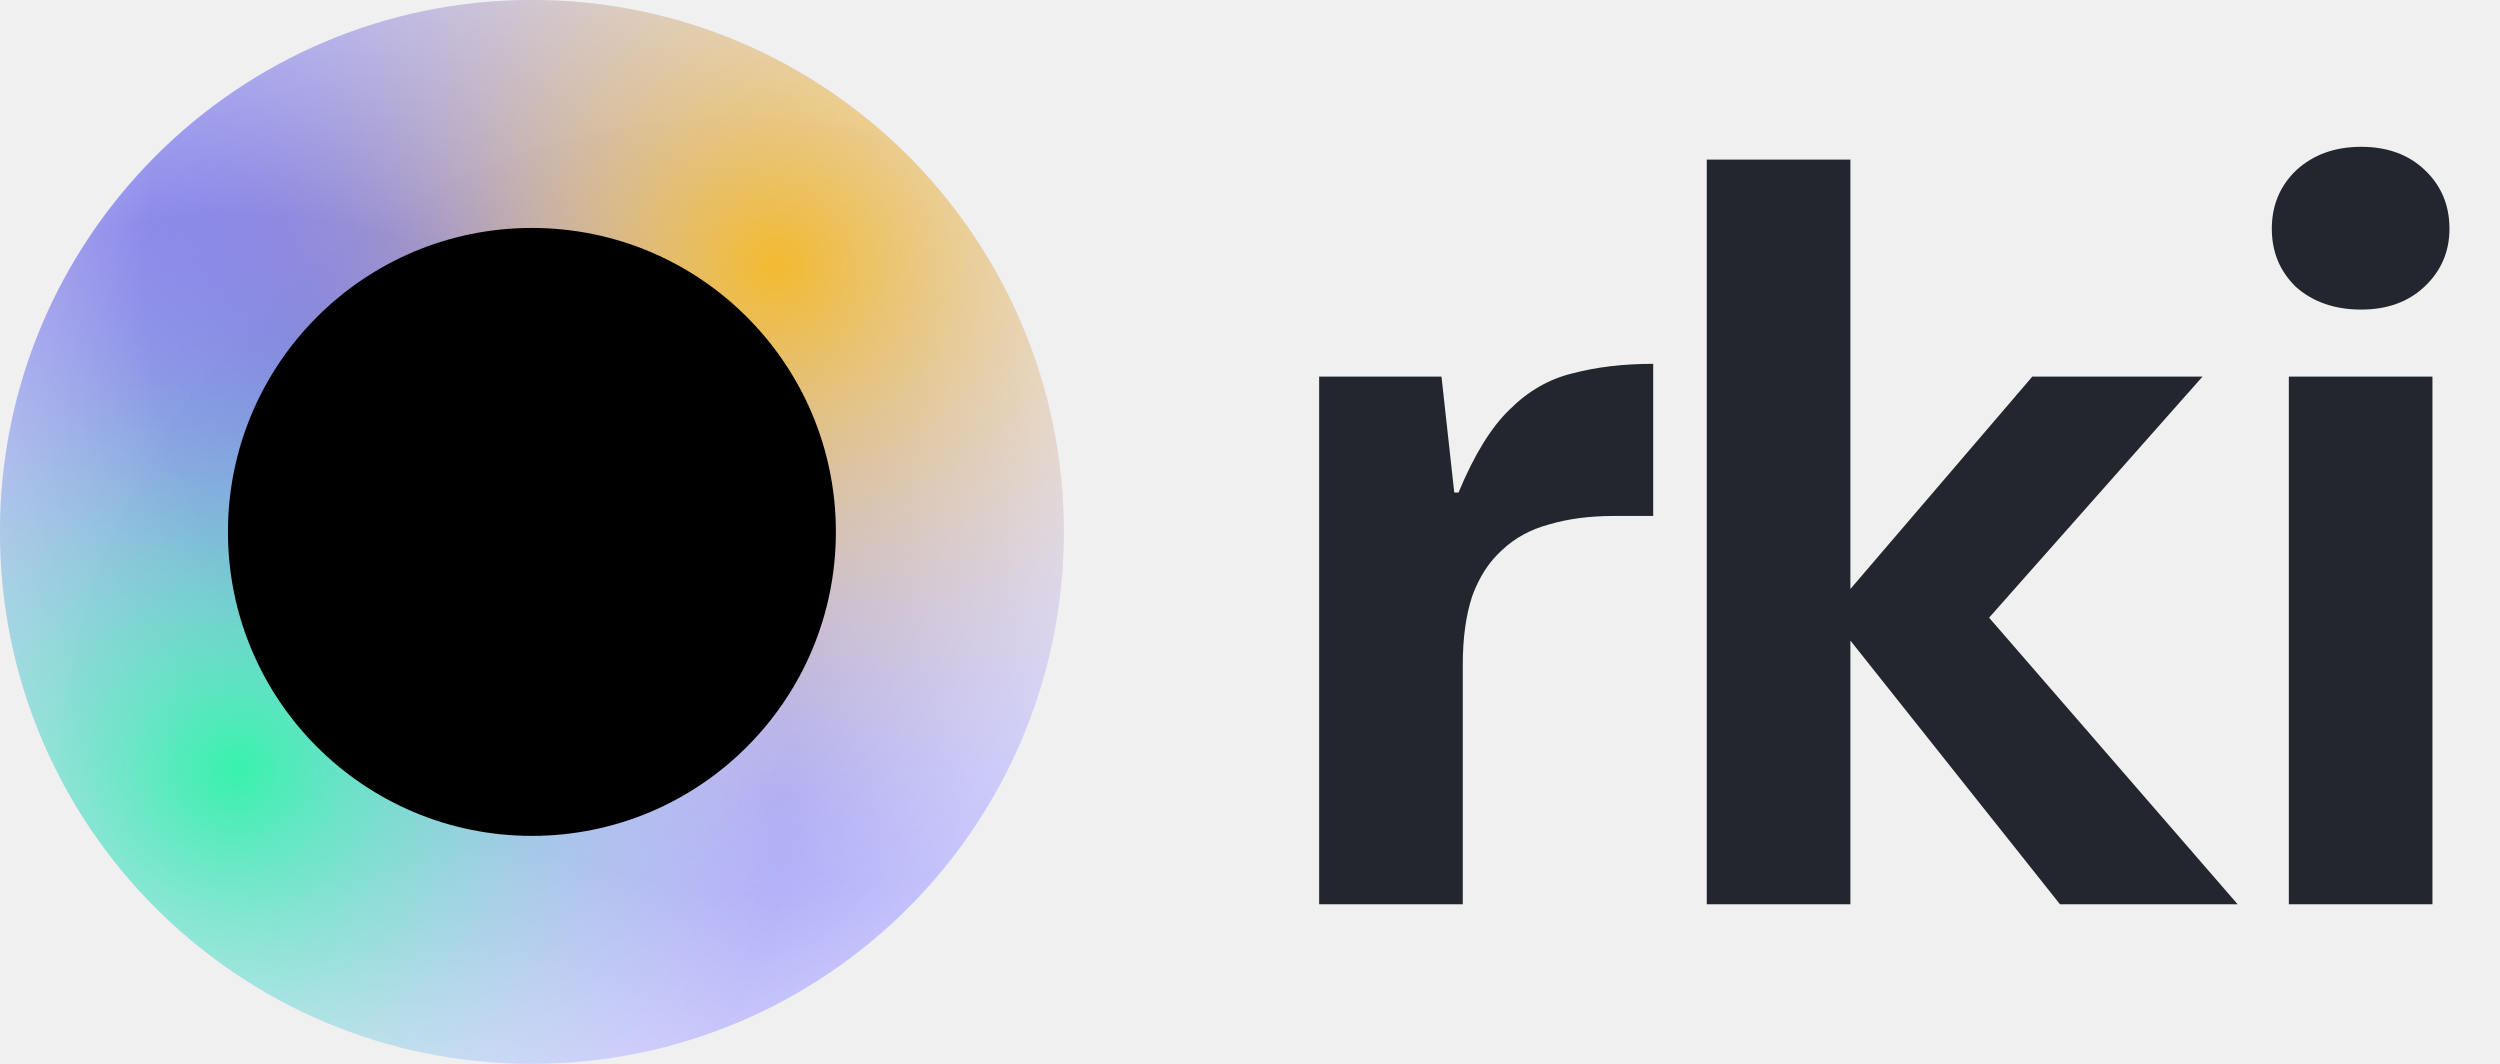
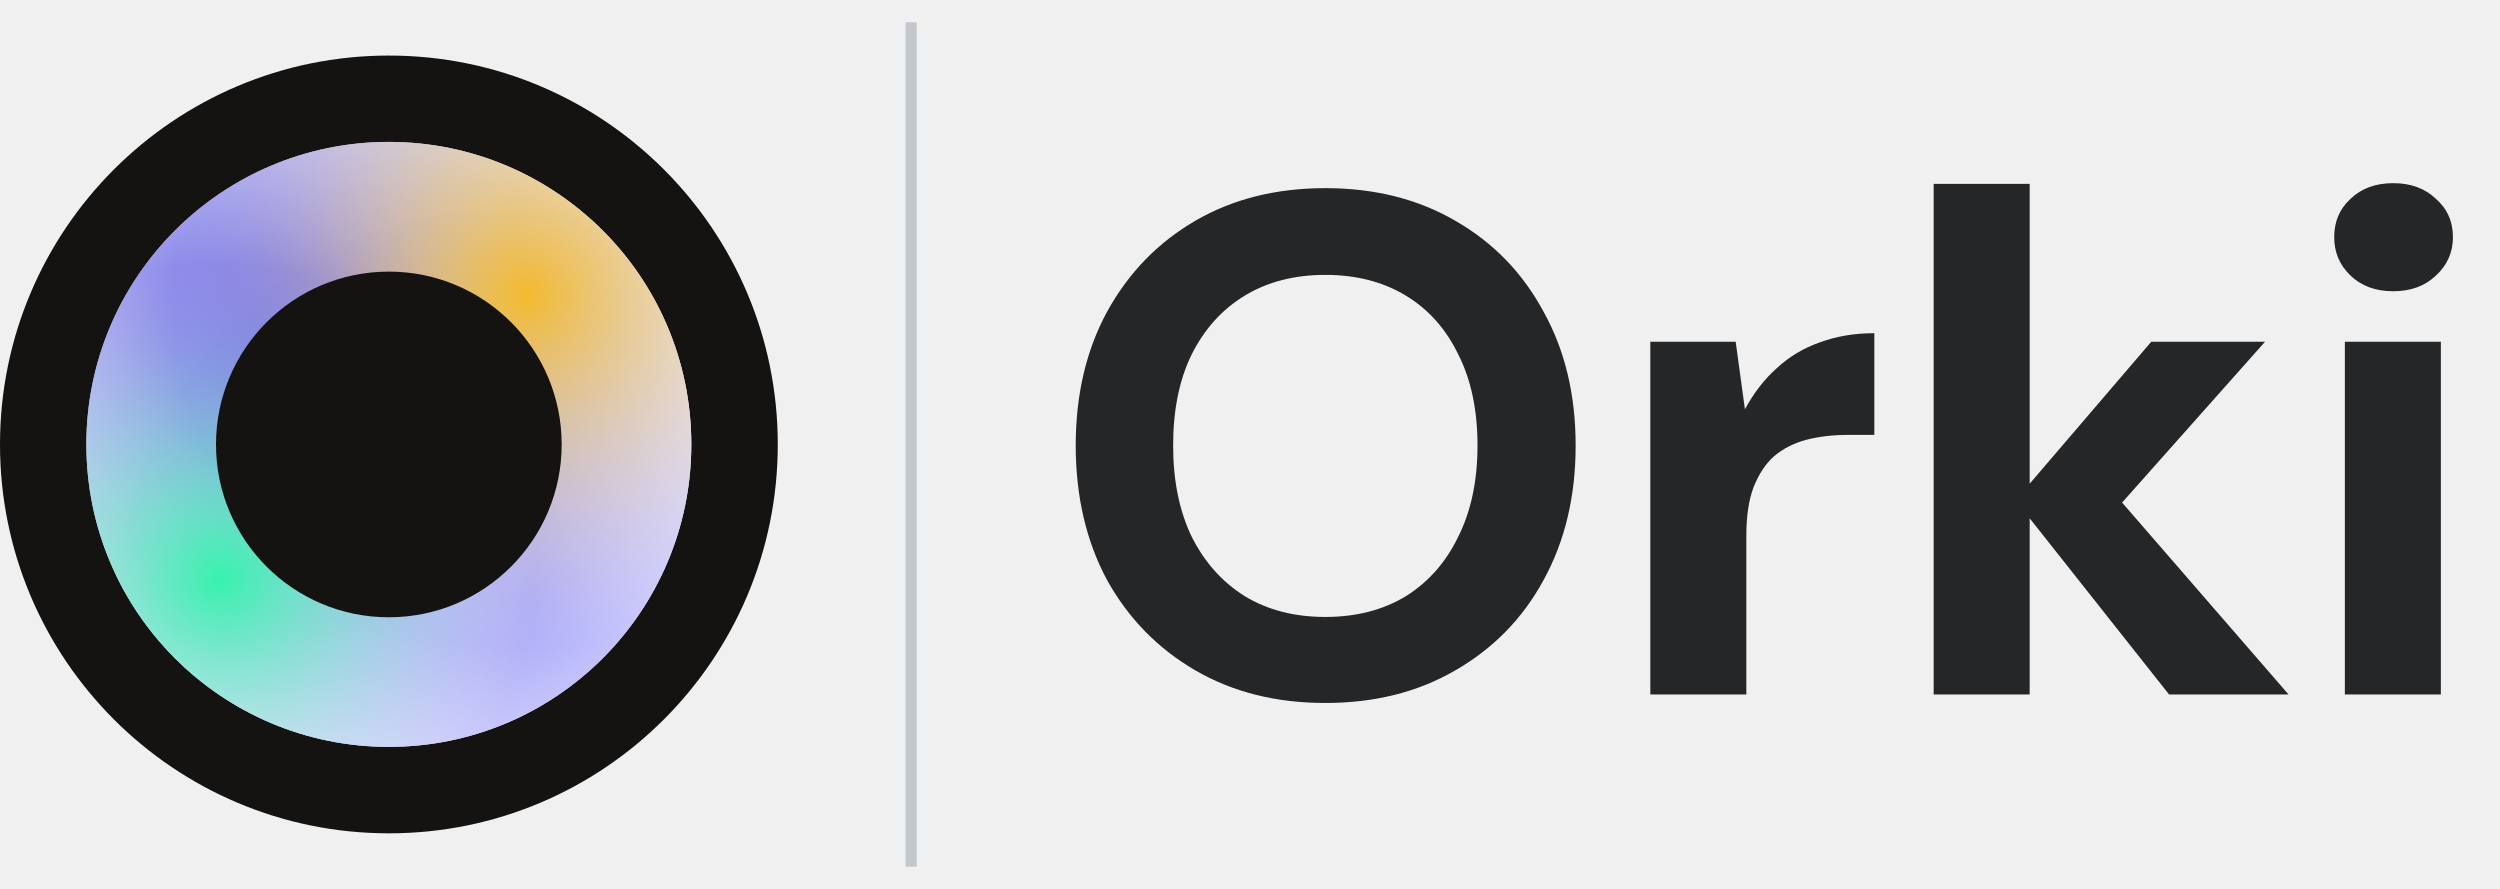
- <svg xmlns="http://www.w3.org/2000/svg" width="94" height="40" viewBox="0 0 94 40" fill="none">
-   <g clip-path="url(#clip0_5938_2859)">
-     <rect width="40" height="40" rx="20" fill="white" />
-     <circle cx="27.778" cy="30" r="25.556" fill="url(#paint0_radial_5938_2859)" />
-     <circle cx="15.794" cy="15.794" r="33.571" fill="url(#paint1_radial_5938_2859)" />
-     <circle cx="27.778" cy="10" r="27.778" fill="url(#paint2_radial_5938_2859)" />
-     <circle cx="8.889" cy="28.889" r="24.444" fill="url(#paint3_radial_5938_2859)" />
-     <circle cx="20" cy="20" r="11.429" fill="black" />
+ <svg xmlns="http://www.w3.org/2000/svg" width="90" height="32" viewBox="0 0 90 32" fill="none">
+   <rect y="2" width="28" height="28" rx="14" fill="#151311" />
+   <g clip-path="url(#clip0_5010_7279)">
+     <rect x="3.109" y="5.109" width="21.778" height="21.778" rx="10.889" fill="white" />
+     <circle cx="18.232" cy="21.441" r="13.914" fill="url(#paint0_radial_5010_7279)" />
+     <circle cx="11.707" cy="13.707" r="18.278" fill="url(#paint1_radial_5010_7279)" />
+     <circle cx="18.233" cy="10.553" r="15.123" fill="url(#paint2_radial_5010_7279)" />
+     <circle cx="7.949" cy="20.836" r="13.309" fill="url(#paint3_radial_5010_7279)" />
+     <circle cx="13.998" cy="16" r="6.222" fill="#151311" />
  </g>
-   <path d="M49.6 34V14.16H54.2L54.68 18.52H54.84C55.427 17.107 56.067 16.067 56.76 15.4C57.453 14.707 58.24 14.253 59.12 14.04C60.027 13.8 61.04 13.68 62.16 13.68V19.4H60.68C59.773 19.4 58.96 19.507 58.24 19.72C57.547 19.907 56.96 20.227 56.48 20.68C56 21.107 55.627 21.68 55.36 22.4C55.12 23.12 55 23.987 55 25V34H49.6ZM77.455 34L68.775 23.08L76.415 14.16H82.815L72.935 25.32L72.895 21.04L84.135 34H77.455ZM64.175 34V6H69.575V34H64.175ZM86.06 34V14.16H91.46V34H86.06ZM88.78 11.64C87.794 11.64 86.98 11.36 86.34 10.8C85.727 10.213 85.42 9.48 85.42 8.6C85.42 7.72 85.727 6.987 86.34 6.4C86.98 5.813 87.794 5.52 88.78 5.52C89.767 5.52 90.567 5.813 91.18 6.4C91.794 6.987 92.1 7.72 92.1 8.6C92.1 9.453 91.794 10.173 91.18 10.76C90.567 11.347 89.767 11.64 88.78 11.64Z" fill="#23262F" />
+   <path d="M32.801 0.801V31.201" stroke="#C3C6CB" stroke-width="0.4" />
+   <path d="M47.712 25.307C45.937 25.307 44.375 24.915 43.027 24.13C41.678 23.345 40.62 22.261 39.852 20.878C39.102 19.479 38.726 17.866 38.726 16.04C38.726 14.214 39.102 12.61 39.852 11.227C40.62 9.828 41.678 8.735 43.027 7.95C44.375 7.165 45.937 6.773 47.712 6.773C49.486 6.773 51.048 7.165 52.396 7.95C53.762 8.735 54.82 9.828 55.571 11.227C56.339 12.61 56.723 14.214 56.723 16.04C56.723 17.866 56.339 19.479 55.571 20.878C54.82 22.261 53.762 23.345 52.396 24.13C51.048 24.915 49.486 25.307 47.712 25.307ZM47.712 22.21C48.821 22.21 49.785 21.962 50.604 21.467C51.424 20.955 52.055 20.238 52.499 19.317C52.96 18.395 53.19 17.303 53.19 16.04C53.19 14.76 52.96 13.668 52.499 12.763C52.055 11.842 51.424 11.133 50.604 10.638C49.785 10.143 48.821 9.896 47.712 9.896C46.602 9.896 45.638 10.143 44.819 10.638C44 11.133 43.36 11.842 42.899 12.763C42.455 13.668 42.233 14.76 42.233 16.04C42.233 17.303 42.455 18.395 42.899 19.317C43.36 20.238 44 20.955 44.819 21.467C45.638 21.962 46.602 22.21 47.712 22.21ZM59.412 25V12.302H62.484L62.817 14.734C63.141 14.137 63.525 13.642 63.969 13.25C64.412 12.84 64.924 12.533 65.505 12.328C66.102 12.106 66.759 11.995 67.476 11.995V15.656H66.529C65.983 15.656 65.479 15.716 65.018 15.835C64.575 15.955 64.191 16.151 63.866 16.424C63.559 16.697 63.312 17.073 63.124 17.55C62.953 18.011 62.868 18.591 62.868 19.291V25H59.412ZM78.086 25L72.556 18.011L77.446 12.302H81.542L75.193 19.445V16.706L82.387 25H78.086ZM69.612 25V6.619H73.068V25H69.612ZM84.415 25V12.302H87.871V25H84.415ZM86.156 10.485C85.524 10.485 85.012 10.297 84.62 9.922C84.227 9.546 84.031 9.085 84.031 8.539C84.031 7.976 84.227 7.515 84.62 7.157C85.012 6.781 85.524 6.594 86.156 6.594C86.787 6.594 87.299 6.781 87.692 7.157C88.101 7.515 88.306 7.976 88.306 8.539C88.306 9.085 88.101 9.546 87.692 9.922C87.299 10.297 86.787 10.485 86.156 10.485Z" fill="#242628" />
  <defs>
-     <radialGradient id="paint0_radial_5938_2859" cx="0" cy="0" r="1" gradientUnits="userSpaceOnUse" gradientTransform="translate(29.056 29.9999) rotate(56.9132) scale(42.4369)">
+     <radialGradient id="paint0_radial_5010_7279" cx="0" cy="0" r="1" gradientUnits="userSpaceOnUse" gradientTransform="translate(18.9276 21.4409) rotate(56.9132) scale(23.1045)">
      <stop stop-color="#AEACFF" />
      <stop offset="1" stop-color="white" stop-opacity="0" />
    </radialGradient>
-     <radialGradient id="paint1_radial_5938_2859" cx="0" cy="0" r="1" gradientUnits="userSpaceOnUse" gradientTransform="translate(14.4449 15.5555) rotate(-140.826) scale(38.6979)">
+     <radialGradient id="paint1_radial_5010_7279" cx="0" cy="0" r="1" gradientUnits="userSpaceOnUse" gradientTransform="translate(10.9729 13.5778) rotate(-140.826) scale(21.0689)">
      <stop offset="0.039" stop-color="#2D29D7" />
      <stop offset="1" stop-color="white" stop-opacity="0" />
    </radialGradient>
-     <radialGradient id="paint2_radial_5938_2859" cx="0" cy="0" r="1" gradientUnits="userSpaceOnUse" gradientTransform="translate(29.1667 9.99994) rotate(90) scale(23.6111)">
+     <radialGradient id="paint2_radial_5010_7279" cx="0" cy="0" r="1" gradientUnits="userSpaceOnUse" gradientTransform="translate(18.989 10.5531) rotate(90) scale(12.8549)">
      <stop stop-color="#F3BA2F" />
      <stop offset="1" stop-color="white" stop-opacity="0" />
    </radialGradient>
-     <radialGradient id="paint3_radial_5938_2859" cx="0" cy="0" r="1" gradientUnits="userSpaceOnUse" gradientTransform="translate(8.88878 28.8888) rotate(86.6335) scale(20.8137)">
+     <radialGradient id="paint3_radial_5010_7279" cx="0" cy="0" r="1" gradientUnits="userSpaceOnUse" gradientTransform="translate(7.94927 20.836) rotate(86.6335) scale(11.3319)">
      <stop stop-color="#37F2AD" />
      <stop offset="1" stop-color="white" stop-opacity="0" />
    </radialGradient>
-     <clipPath id="clip0_5938_2859">
-       <rect width="40" height="40" rx="20" fill="white" />
+     <clipPath id="clip0_5010_7279">
+       <rect x="3.109" y="5.109" width="21.778" height="21.778" rx="10.889" fill="white" />
    </clipPath>
  </defs>
</svg>
